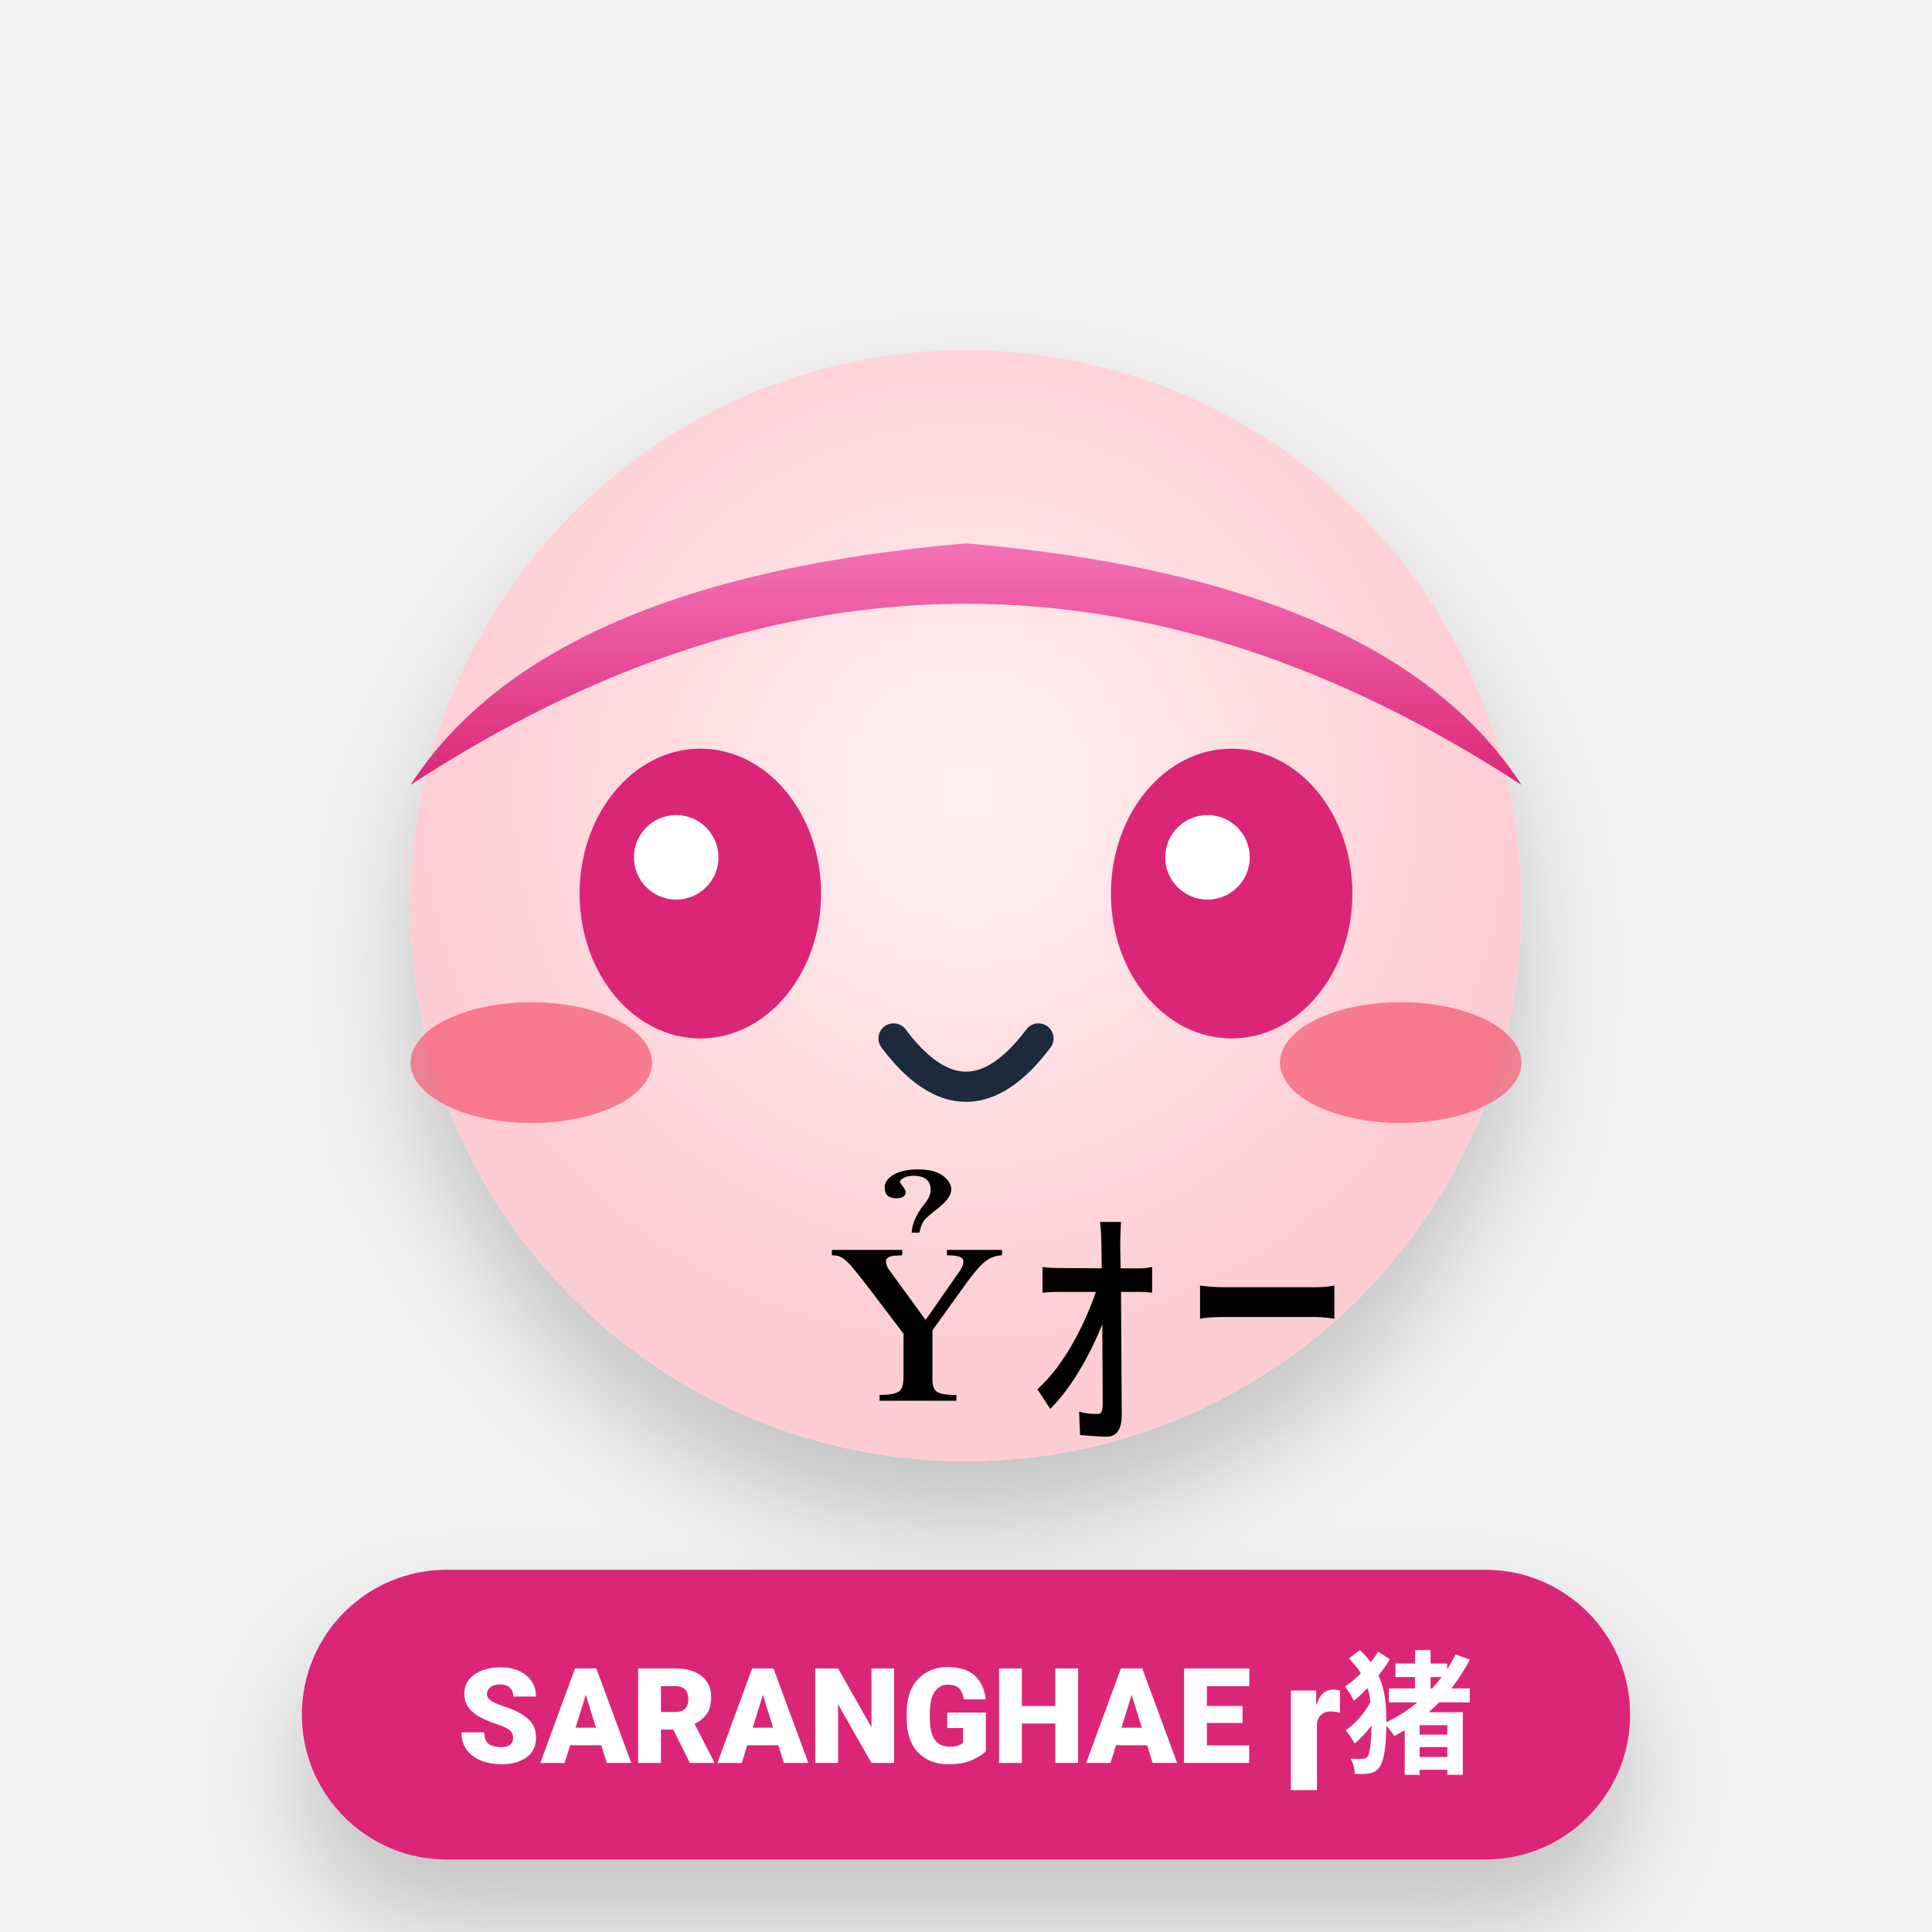
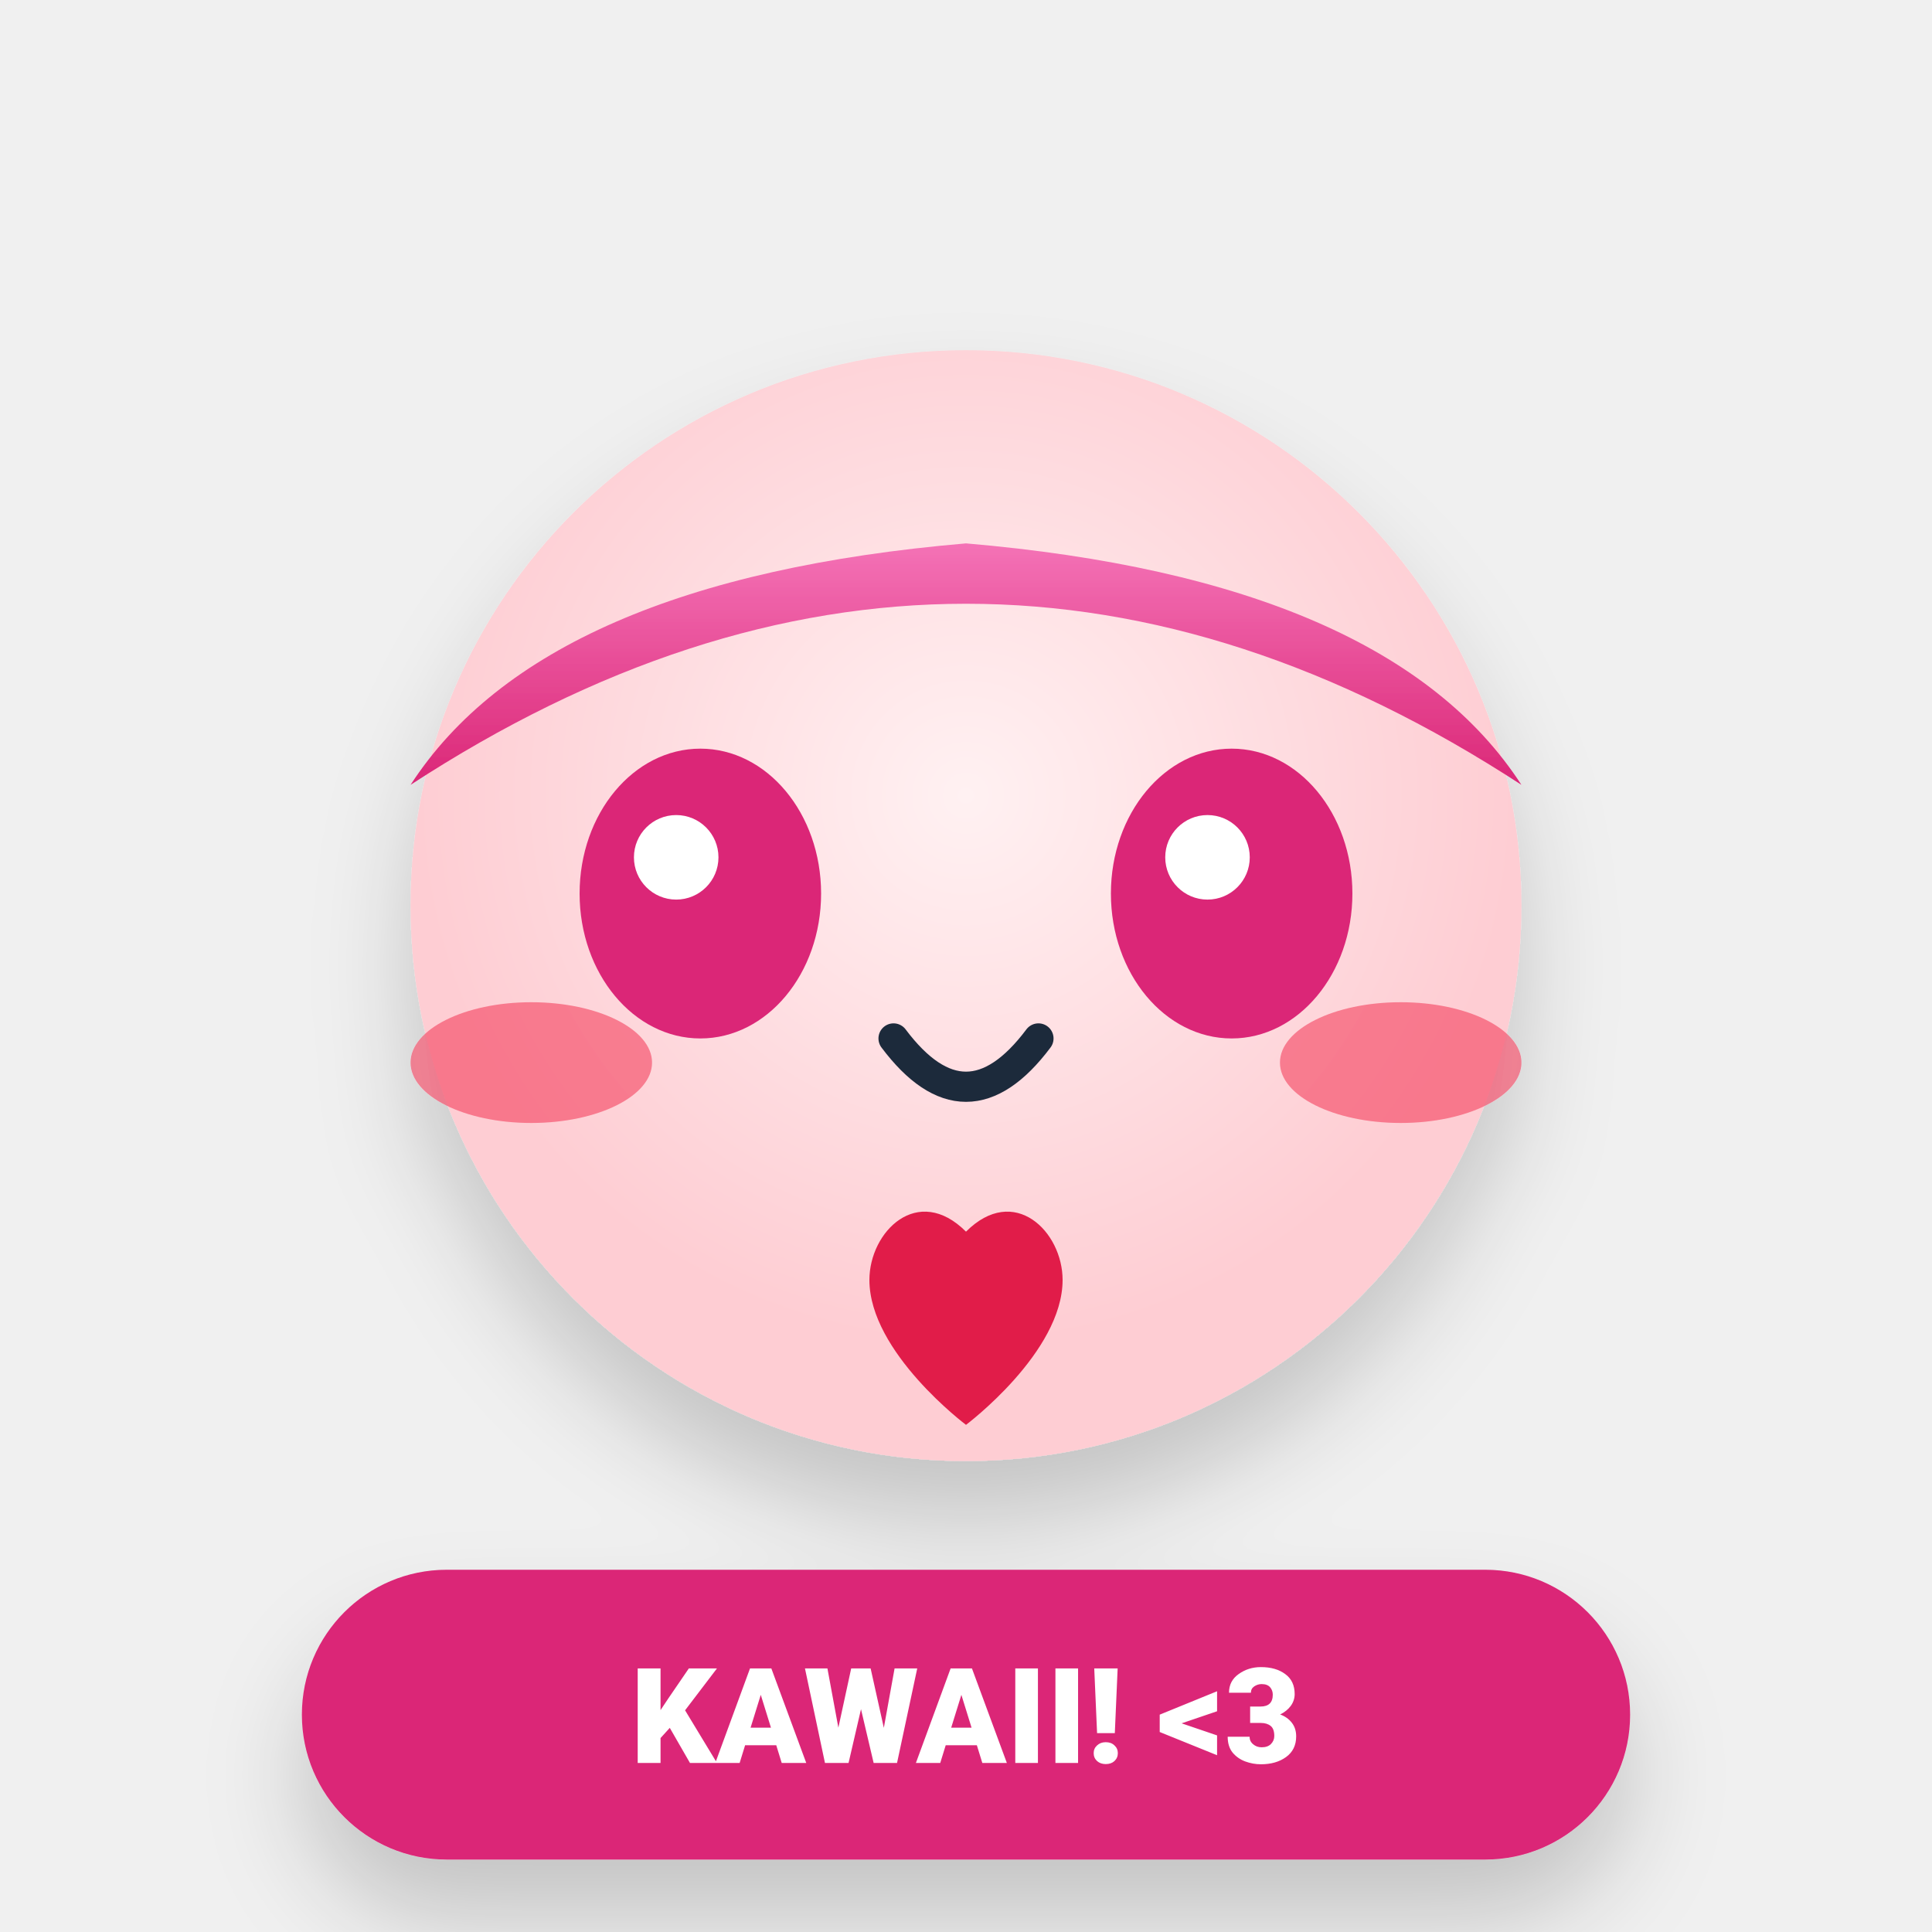
<svg xmlns="http://www.w3.org/2000/svg" viewBox="0 0 160 160" width="160" height="160">
  <defs>
    <radialGradient id="animeSkin" cx="50%" cy="40%" r="50%">
      <stop offset="0%" stop-color="#fff1f2" />
      <stop offset="100%" stop-color="#fecdd3" />
    </radialGradient>
    <linearGradient id="hairPink" x1="0%" y1="0%" x2="0%" y2="100%">
      <stop offset="0%" stop-color="#f472b6" />
      <stop offset="100%" stop-color="#db2777" />
    </linearGradient>
    <filter id="shadow" x="-20%" y="-20%" width="140%" height="140%">
      <feDropShadow dx="0" dy="5" stdDeviation="4" flood-color="rgba(0,0,0,0.18)" />
    </filter>
  </defs>
  <g filter="url(#shadow)">
    <circle cx="80" cy="75" r="46" fill="url(#animeSkin)" />
    <path d="M34,65 Q80,35 126,65 Q115,48 80,45 Q45,48 34,65 Z" fill="url(#hairPink)" />
    <ellipse cx="58" cy="74" rx="10" ry="12" fill="#db2777" />
    <circle cx="56" cy="71" r="3.5" fill="#ffffff" />
    <ellipse cx="102" cy="74" rx="10" ry="12" fill="#db2777" />
    <circle cx="100" cy="71" r="3.5" fill="#ffffff" />
    <ellipse cx="44" cy="88" rx="10" ry="5" fill="#f43f5e" opacity="0.6" />
    <ellipse cx="116" cy="88" rx="10" ry="5" fill="#f43f5e" opacity="0.6" />
    <path d="M74,86 Q80,94 86,86" fill="none" stroke="#1e293b" stroke-width="2.5" stroke-linecap="round" />
-     <g transform="translate(68, 92)">
-       <text x="0" y="24" font-size="28">ｫｰ</text>
-     </g>
+     <path d="M72,106 C72,102 76,98 80,102 C84,98 88,102 88,106 C88,112 80,118 80,118 C80,118 72,112 72,106 Z" fill="#e11d48" />
    <rect x="25" y="130" width="110" height="24" rx="12" fill="#db2777" />
-     <text x="80" y="146" font-family="'Segoe UI', Roboto, sans-serif" font-size="11" font-weight="900" fill="#ffffff" text-anchor="middle">SARANGHAE 猪</text>
+     <text x="80" y="146" font-family="'Segoe UI', Roboto, sans-serif" font-size="11" font-weight="900" fill="#ffffff" text-anchor="middle">KAWAII! &lt;3</text>
  </g>
</svg>
